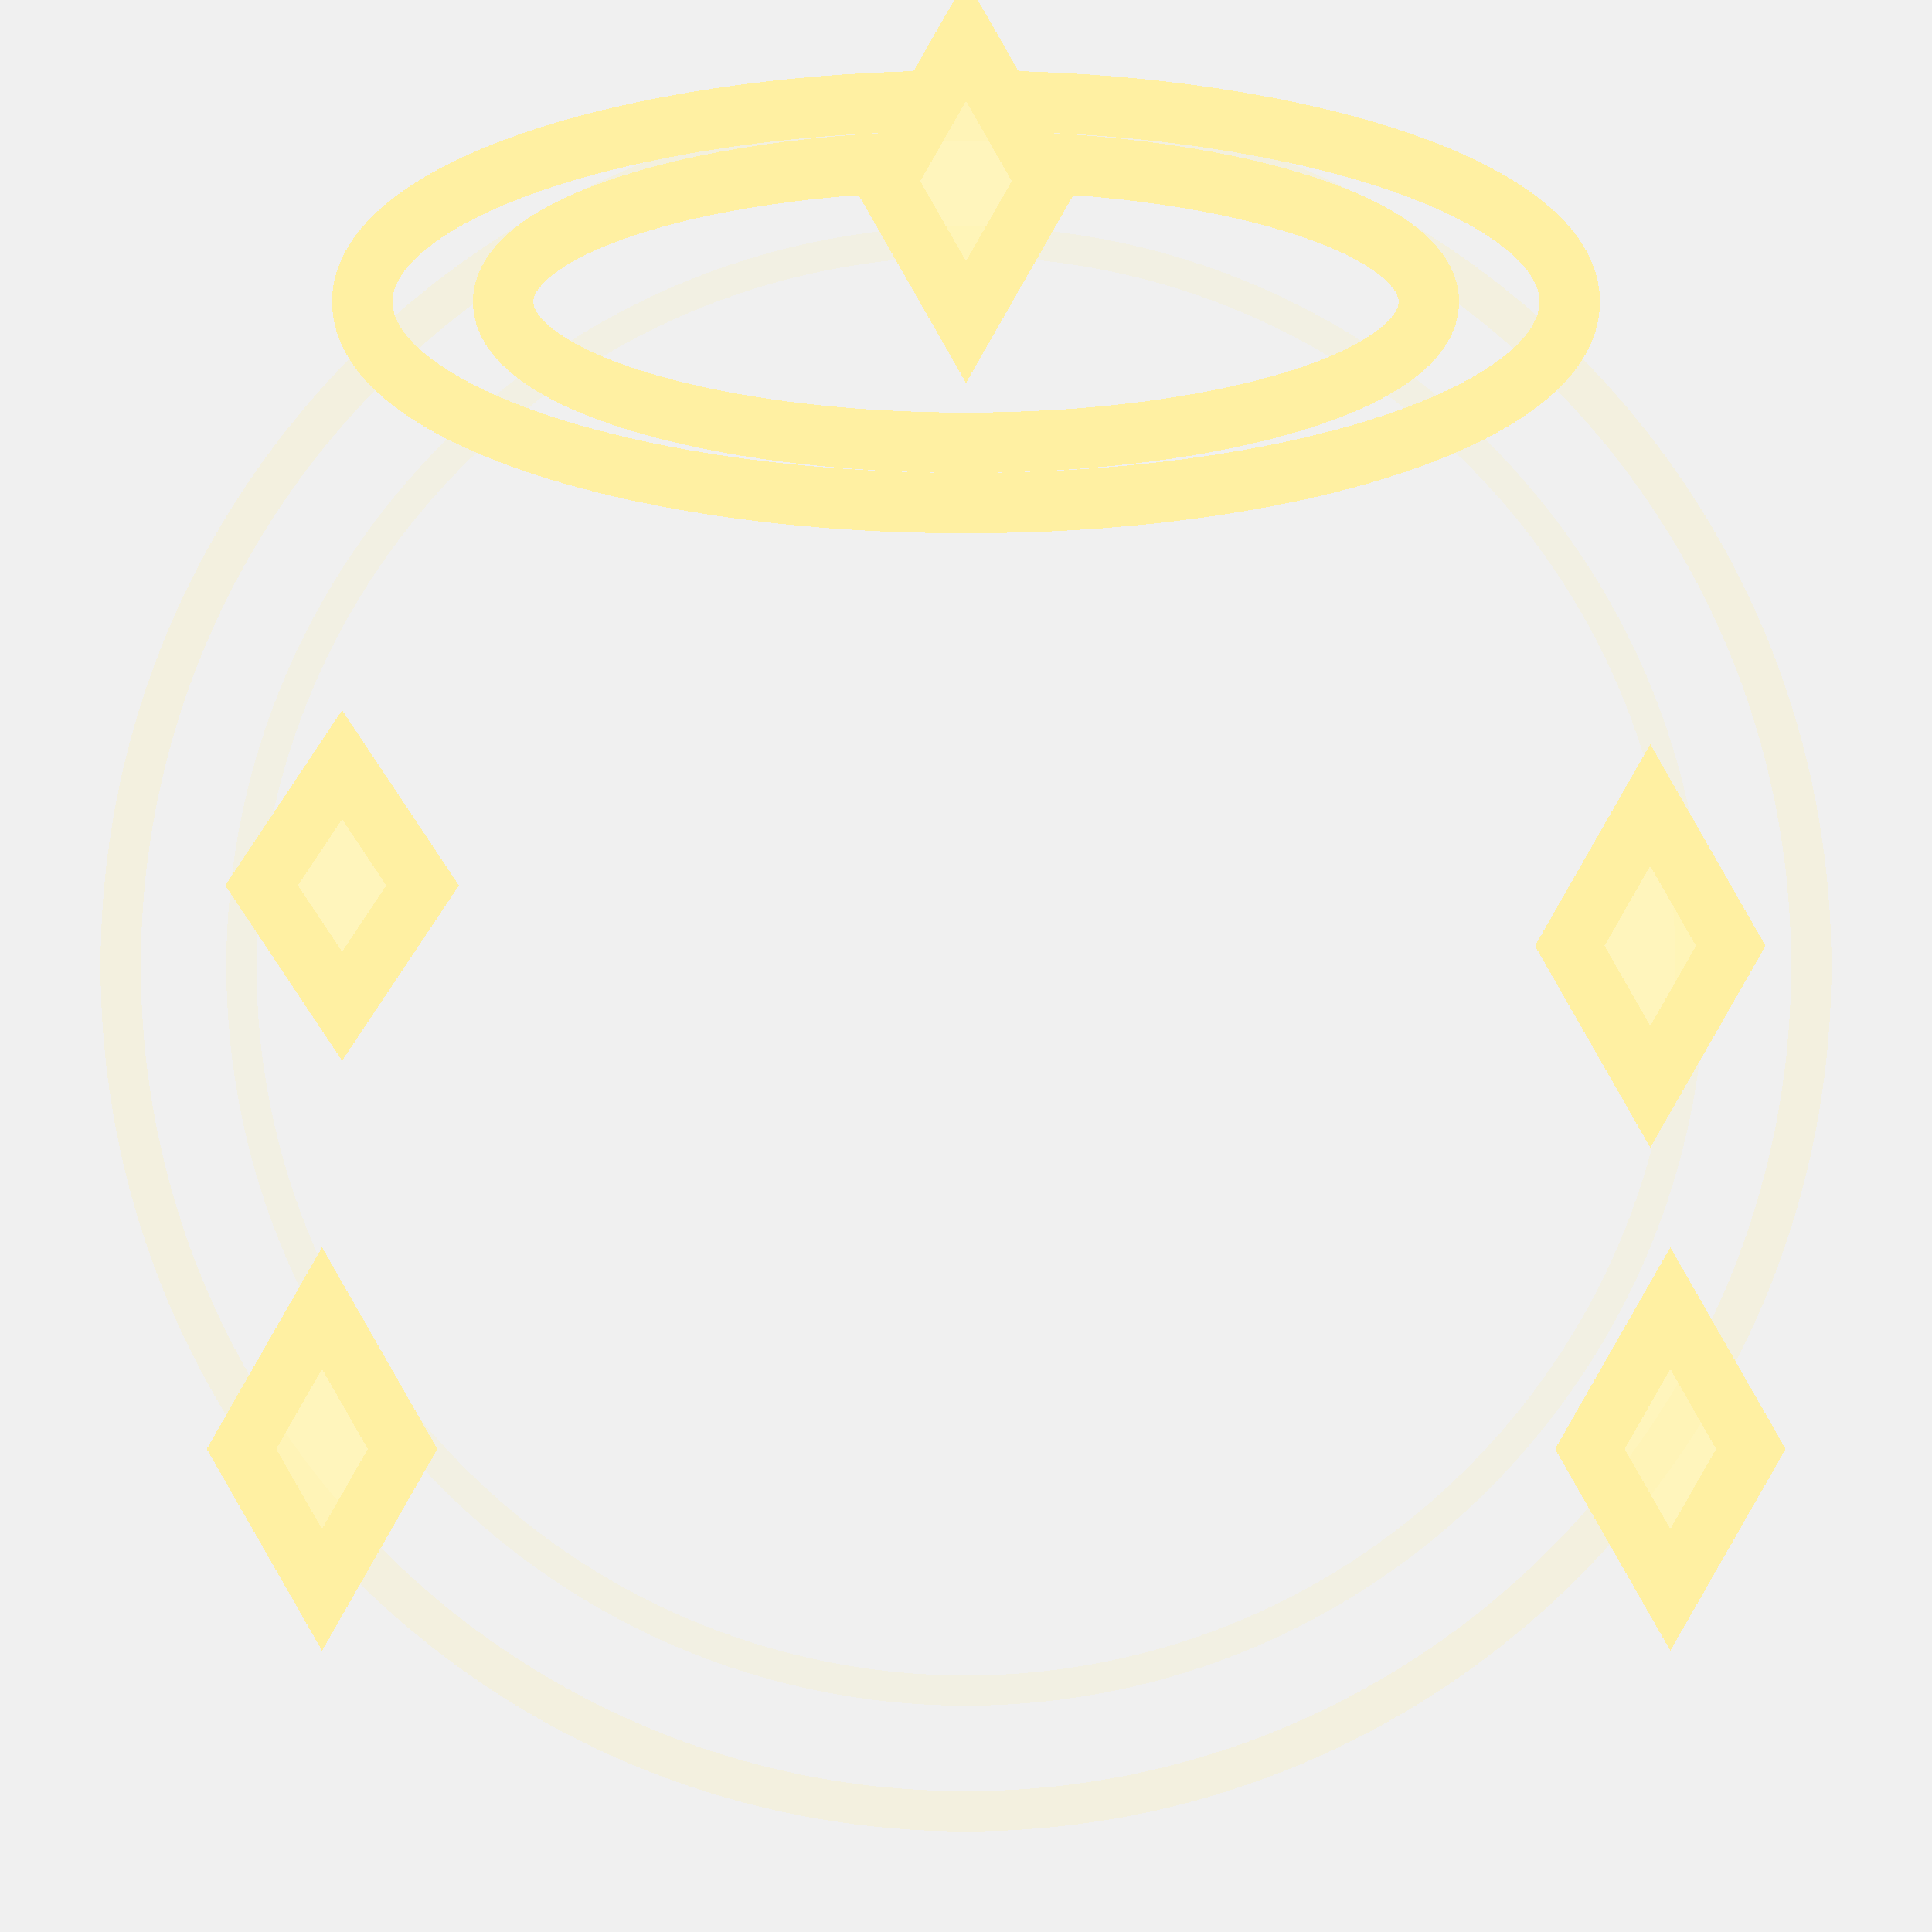
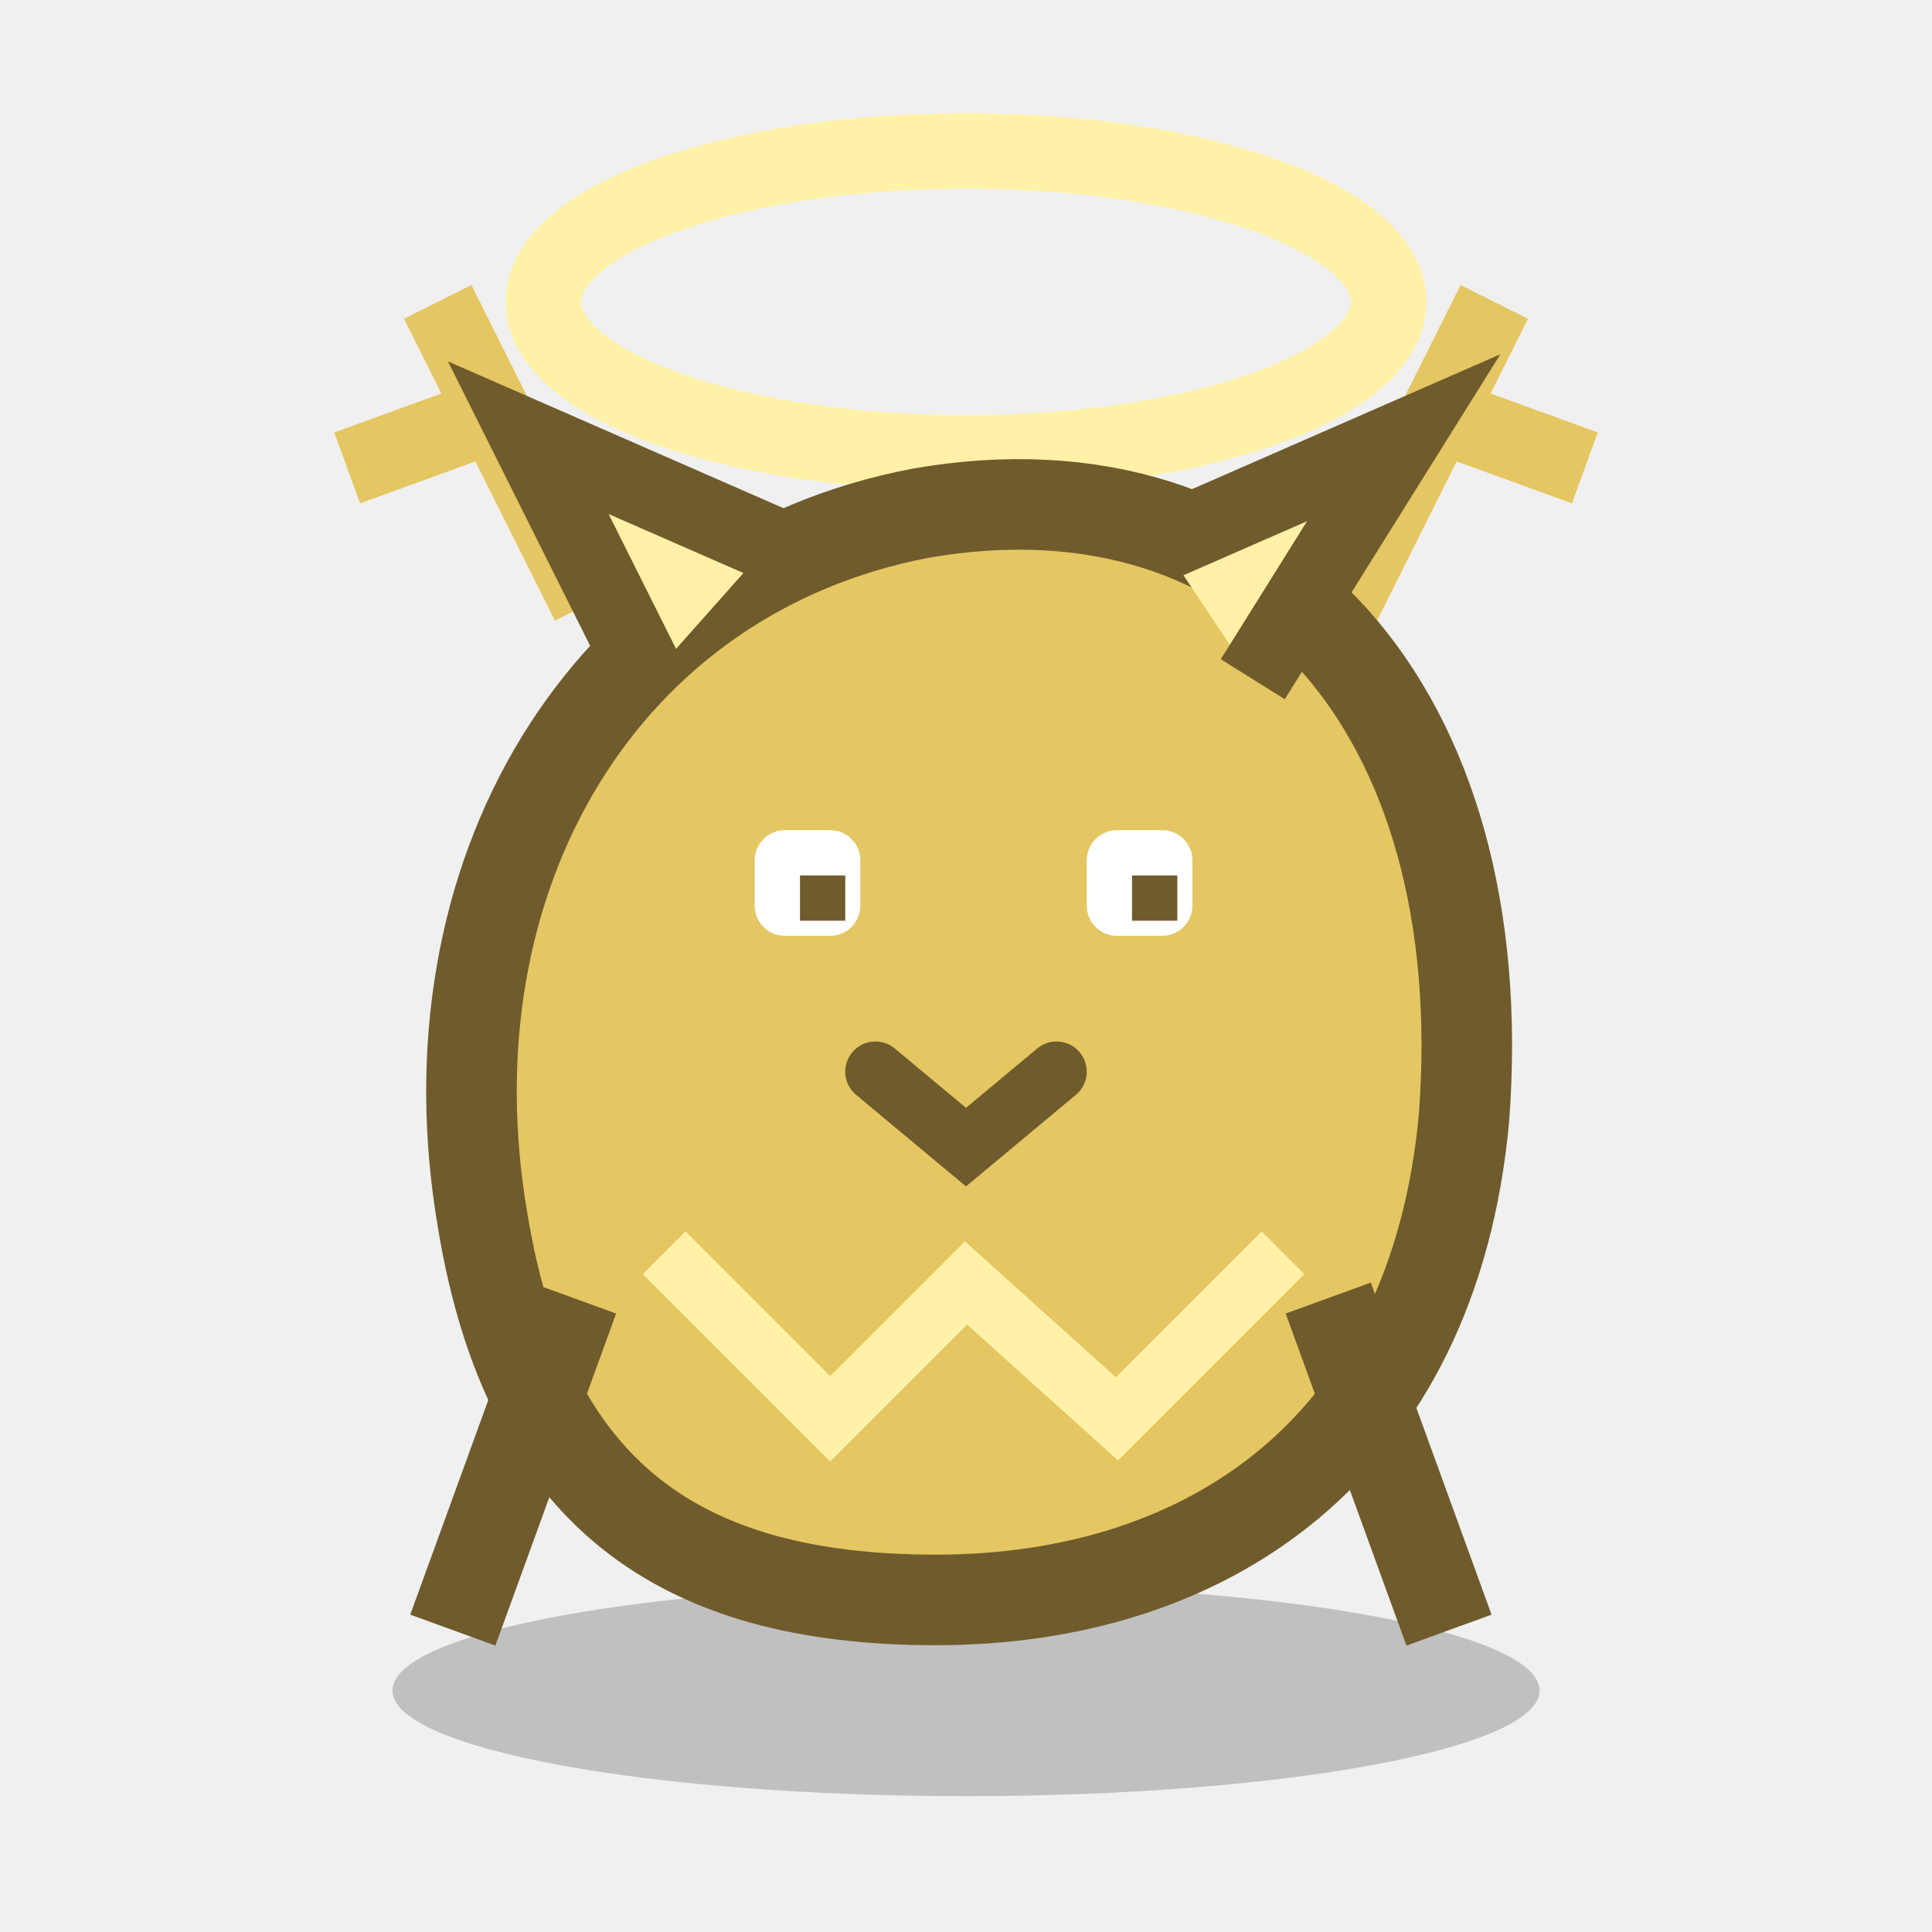
- <svg xmlns="http://www.w3.org/2000/svg" viewBox="0 0 96 96" shape-rendering="crispEdges">
-   <g style="color:#fff0a2">
-     <g fill="none" stroke="#fff0a2" stroke-width="3" opacity="1">
-       <ellipse cx="48" cy="15" rx="23" ry="7" />
-       <path d="M13 44 17 38 21 44 17 50Z" fill="#fff5bc" />
-       <path d="M78 47 82 40 86 47 82 54Z" fill="#fff5bc" />
-       <ellipse cx="48" cy="15" rx="30" ry="10" />
-       <path d="M48 2 52 9 48 16 44 9Z" fill="#fff5bc" />
-       <path d="M12 72 16 65 20 72 16 79Z" fill="#fff5bc" />
-       <path d="M79 72 83 65 87 72 83 79Z" fill="#fff5bc" />
-     </g>
-   </g>
-   <circle cx="48" cy="48" r="42" fill="none" stroke="#fff0a2" stroke-width="2" opacity=".22" />
-   <circle cx="48" cy="48" r="36" fill="none" stroke="#fff0a2" stroke-width="1.5" opacity=".16" />
+ <svg xmlns="http://www.w3.org/2000/svg" viewBox="0 0 128 128">
+   <ellipse cx="64" cy="112" rx="38" ry="7" fill="#000" opacity=".2" />
+   <ellipse cx="64" cy="20" rx="28" ry="10" fill="none" stroke="#fff2a8" stroke-width="5" />
+   <path d="M39 40 29 20M89 40l10-20M34 27l-11 4M94 27l11 4" stroke="#e4c762" stroke-width="5" />
+   <path d="M32 81C28 58 40 38 61 34c23-4 38 13 36 40-2 22-17 32-35 32-17 0-27-7-30-25Z" fill="#e4c762" stroke="#705b2c" stroke-width="6" />
+   <path d="M43 45 35 29l16 7M83 45l10-16-16 7" fill="#fff2a8" stroke="#705b2c" stroke-width="5" />
+   <path d="M38 86 30 108M88 86l8 22" stroke="#705b2c" stroke-width="6" />
+   <rect x="50" y="55" width="7" height="7" rx="2" fill="#fff" />
+   <rect x="72" y="55" width="7" height="7" rx="2" fill="#fff" />
+   <rect x="53" y="58" width="3" height="3" fill="#705b2c" />
+   <rect x="75" y="58" width="3" height="3" fill="#705b2c" />
+   <path d="M58 71l6 5 6-5" fill="none" stroke="#705b2c" stroke-width="4" stroke-linecap="round" />
+   <path d="M44 83 55 94l9-9 10 9 11-11" fill="none" stroke="#fff2a8" stroke-width="4" />
</svg>
